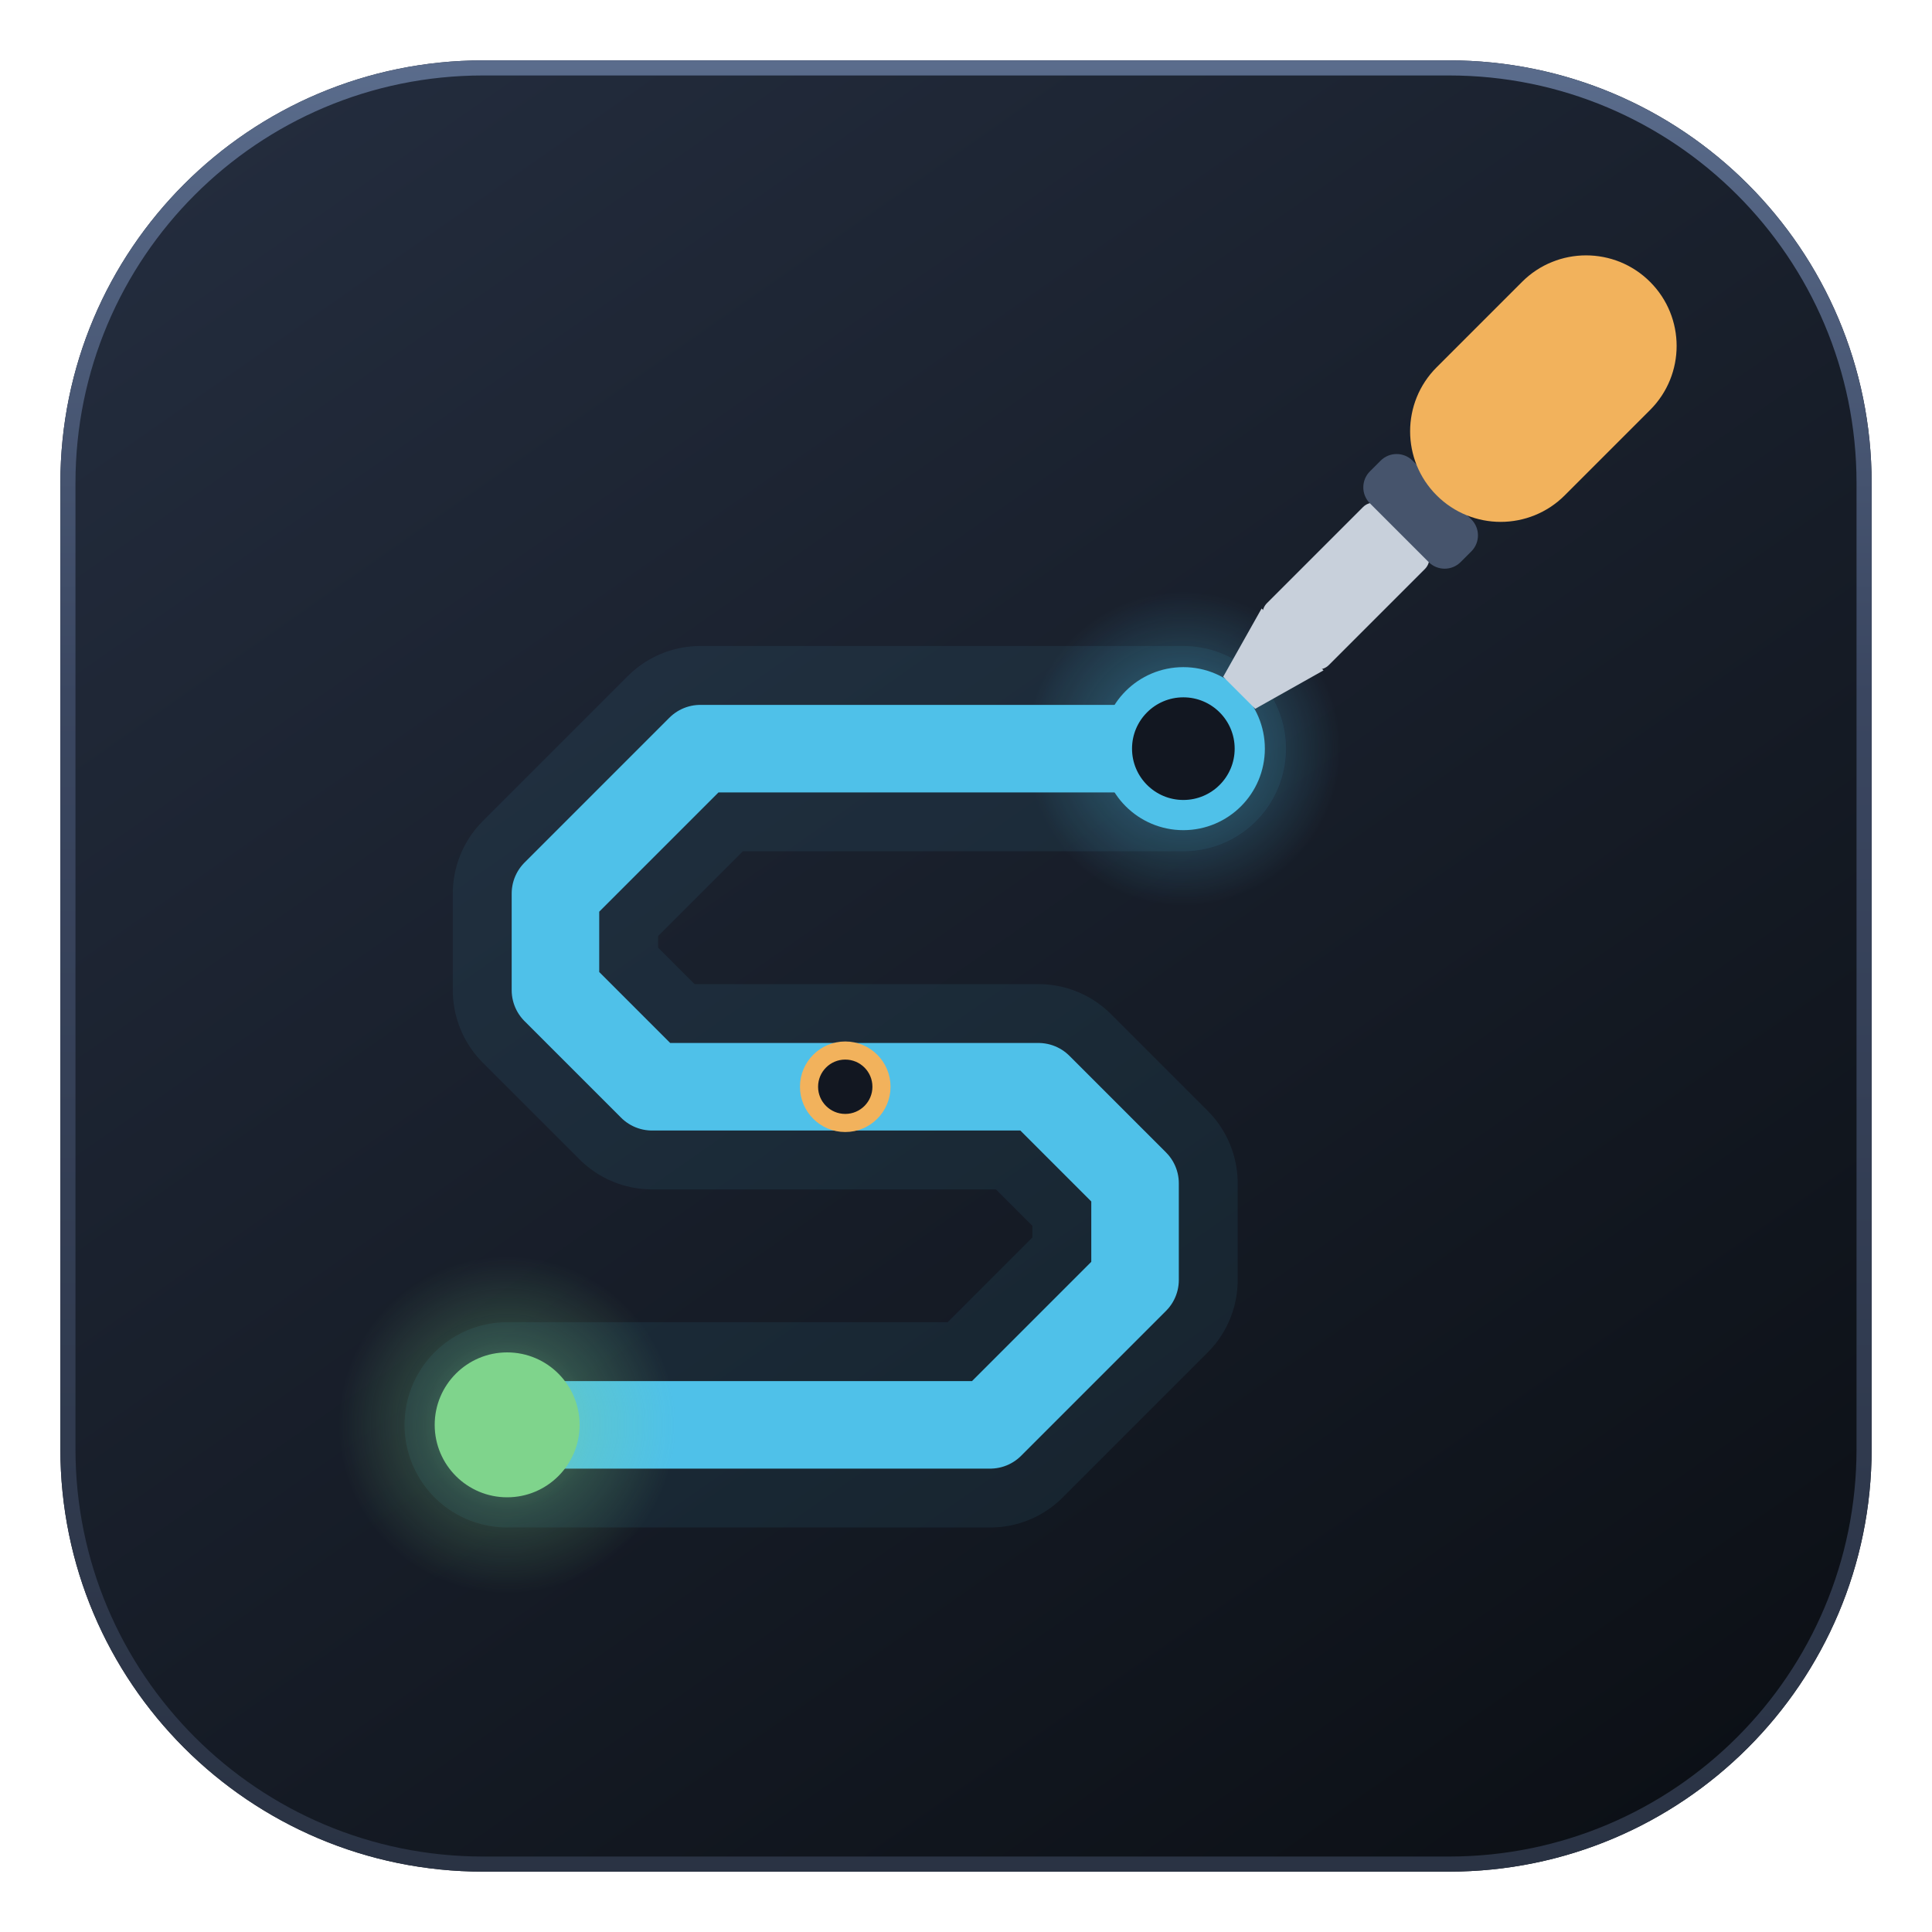
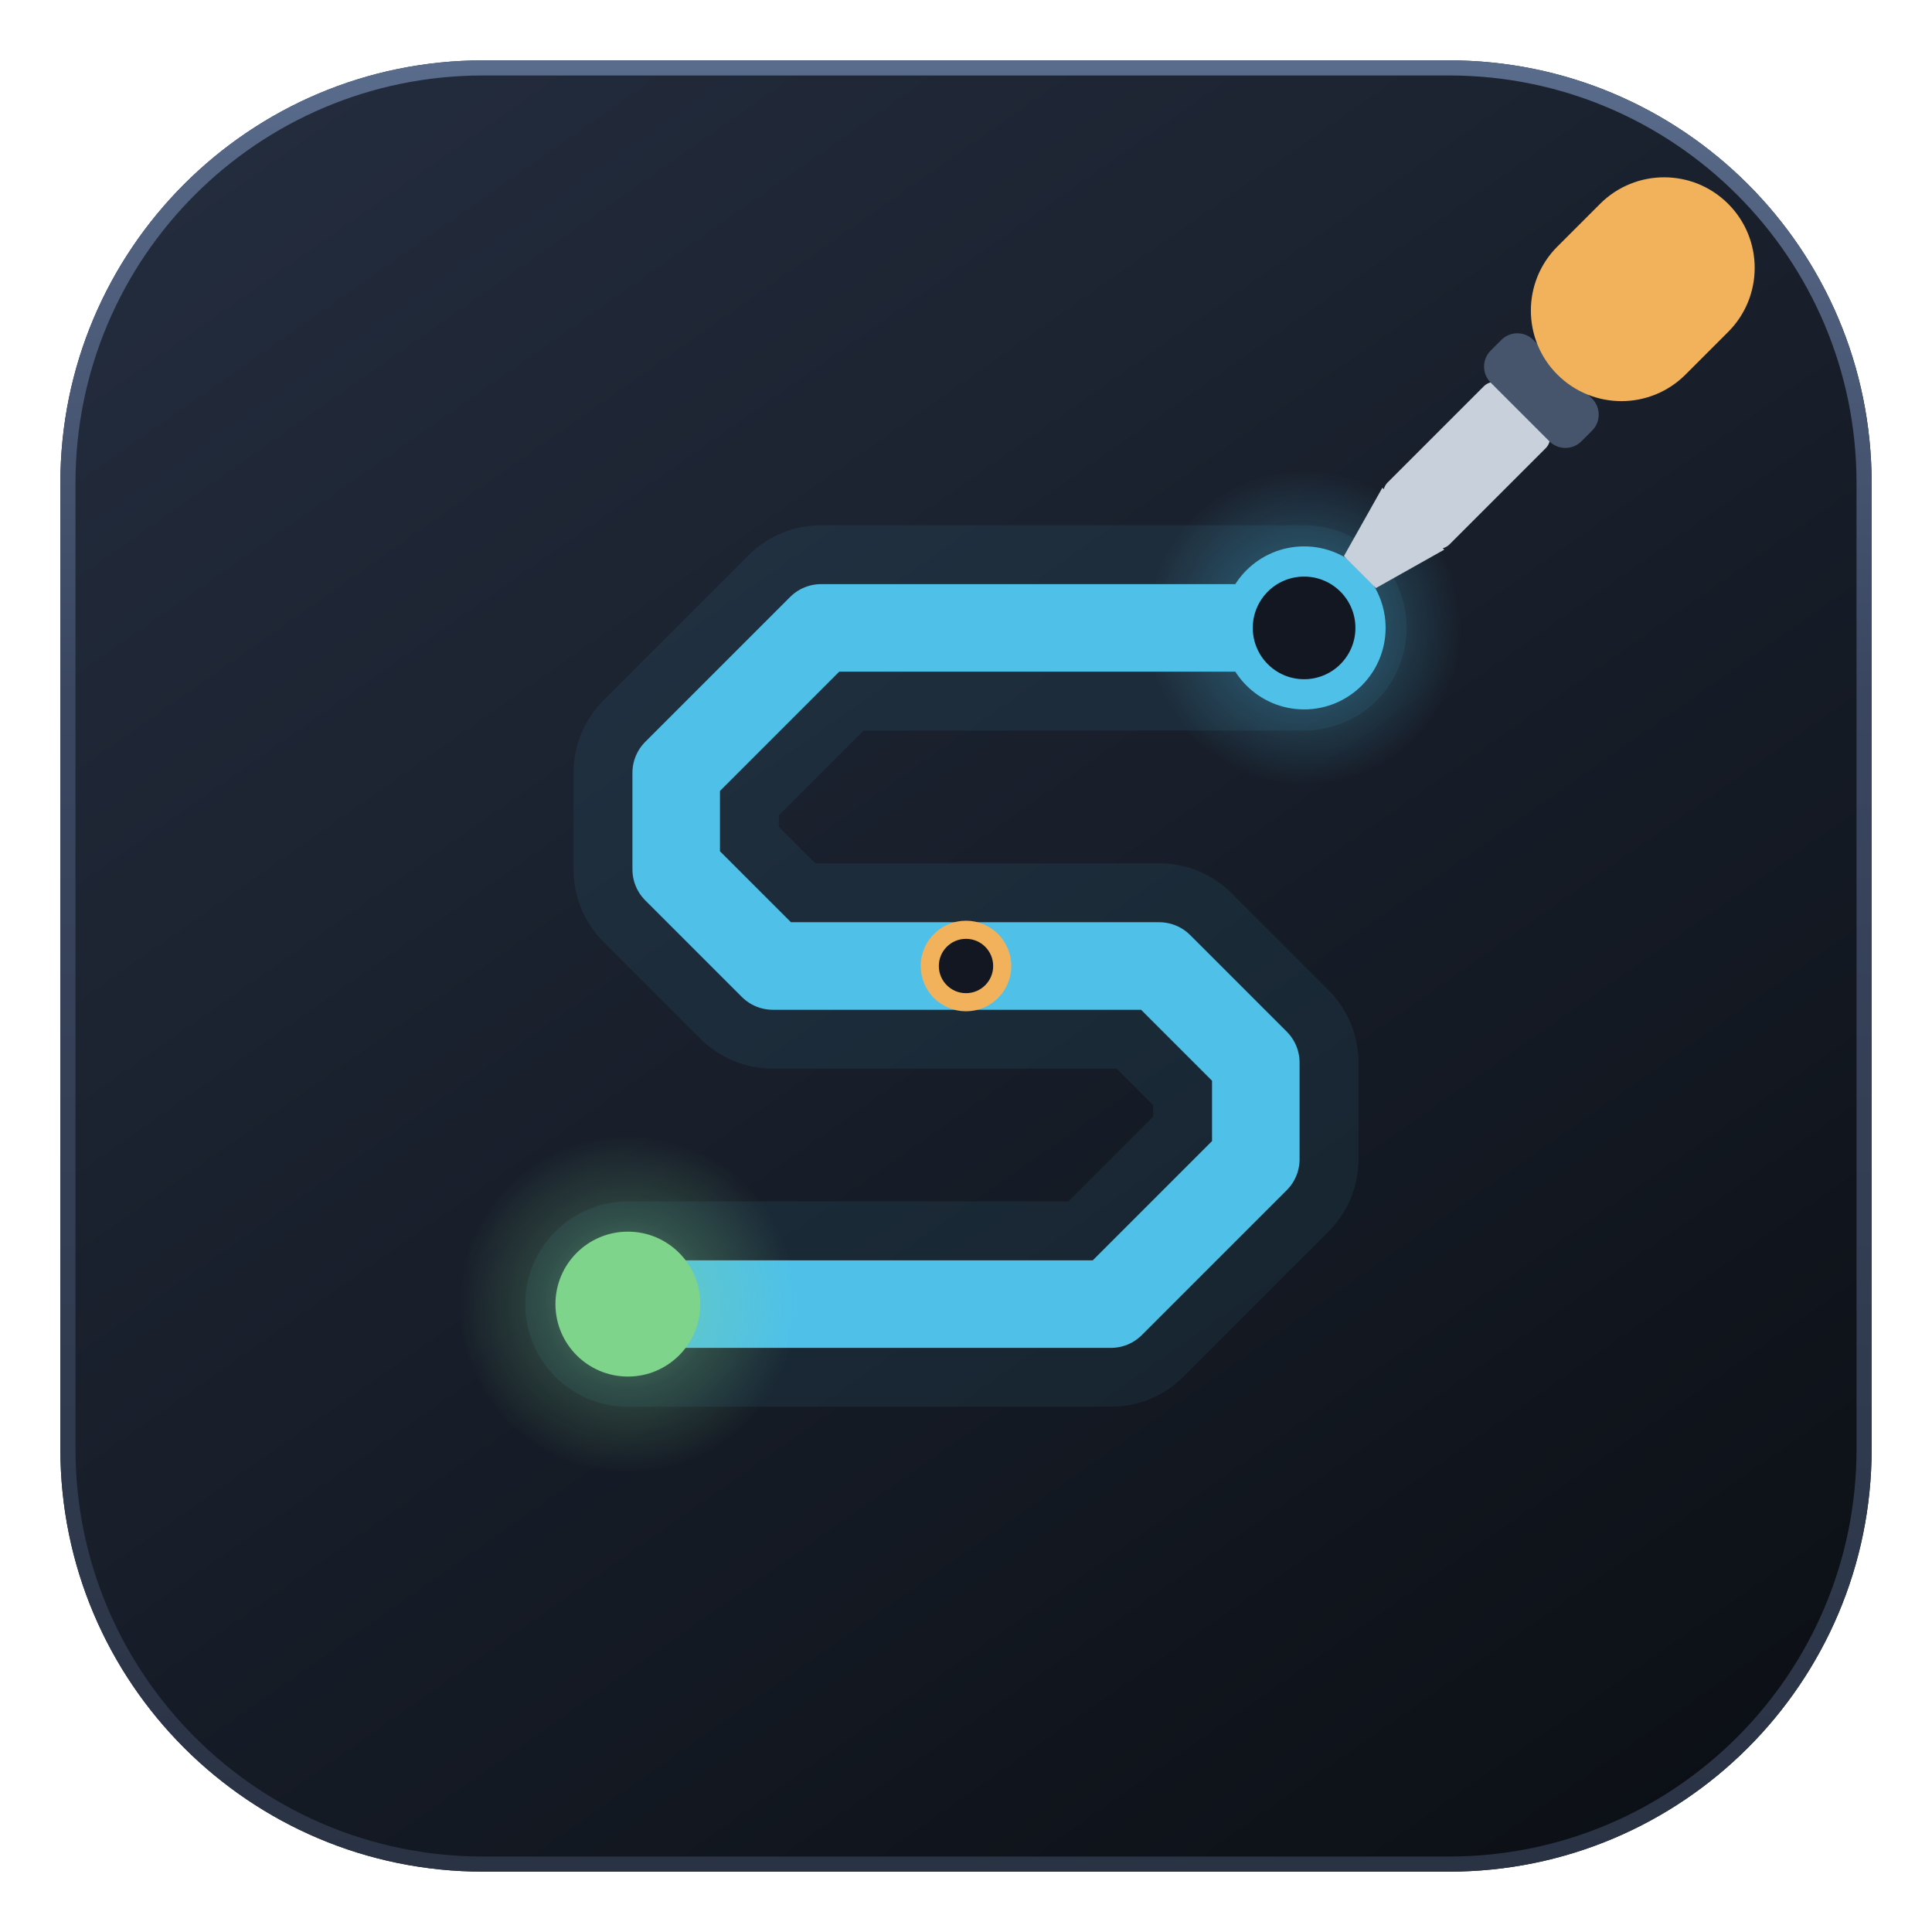
<svg xmlns="http://www.w3.org/2000/svg" width="256" height="256" viewBox="0 0 256 256" role="img" aria-labelledby="title">
  <defs>
    <linearGradient id="tile" x1=".15" y1="0" x2=".85" y2="1">
      <stop offset="0" stop-color="#232C3D" />
      <stop offset="1" stop-color="#0C1016" />
    </linearGradient>
    <linearGradient id="rim" x1="0" y1="0" x2="0" y2="1">
      <stop offset="0" stop-color="#5A6C8C" />
      <stop offset=".35" stop-color="#3A4660" />
      <stop offset="1" stop-color="#2A3344" />
    </linearGradient>
    <radialGradient id="node-glow">
      <stop offset="0" stop-color="#7FD48C" stop-opacity=".6" />
      <stop offset=".5" stop-color="#7FD48C" stop-opacity=".22" />
      <stop offset="1" stop-color="#7FD48C" stop-opacity="0" />
    </radialGradient>
    <radialGradient id="pad-glow">
      <stop offset="0" stop-color="#4FC1E9" stop-opacity=".65" />
      <stop offset=".5" stop-color="#4FC1E9" stop-opacity=".22" />
      <stop offset="1" stop-color="#4FC1E9" stop-opacity="0" />
    </radialGradient>
  </defs>
  <rect x="8" y="8" width="240" height="240" rx="56" fill="url(#tile)" />
  <rect x="9" y="9" width="238" height="238" rx="55" fill="none" stroke="url(#rim)" stroke-width="2" />
-   <g transform="translate(112 144) scale(.8) translate(-128 -128)">
+   <g transform="translate(128 128) scale(.8) translate(-128 -128)">
    <circle cx="184" cy="72" r="26" fill="url(#pad-glow)" />
    <path d="M184 72 H104 L80 96 V112 L96 128 H160 L176 144 V160 L152 184 H72" fill="none" stroke="#4FC1E9" stroke-width="34" stroke-linecap="round" stroke-linejoin="round" opacity=".08" />
    <path d="M184 72 H104 L80 96 V112 L96 128 H160 L176 144 V160 L152 184 H72" fill="none" stroke="#4FC1E9" stroke-width="14.5" stroke-linecap="round" stroke-linejoin="round" />
    <circle cx="184" cy="72" r="11" fill="#121721" stroke="#4FC1E9" stroke-width="5" />
    <circle cx="128" cy="128" r="6" fill="#121721" stroke="#F2B25C" stroke-width="3" />
    <circle cx="72" cy="184" r="28" fill="url(#node-glow)" />
    <circle cx="72" cy="184" r="12" fill="#7FD48C" />
  </g>
-   <g transform="translate(164.2 91.8) rotate(-45)">
+   <g transform="translate(180.2 75.8) rotate(-45)">
    <polygon points="0,-3 10,-5.8 10,5.8 0,3" fill="#C8D0DB" />
    <rect x="9" y="-5.8" width="22" height="11.6" rx="2" fill="#C8D0DB" />
    <rect x="30" y="-8.5" width="8" height="17" rx="3" fill="#46546C" />
-     <rect x="37" y="-12" width="40" height="24" rx="12" fill="#F2B25C" />
+     <rect x="37" y="-12" width="32" height="24" rx="12" fill="#F2B25C" />
  </g>
</svg>
